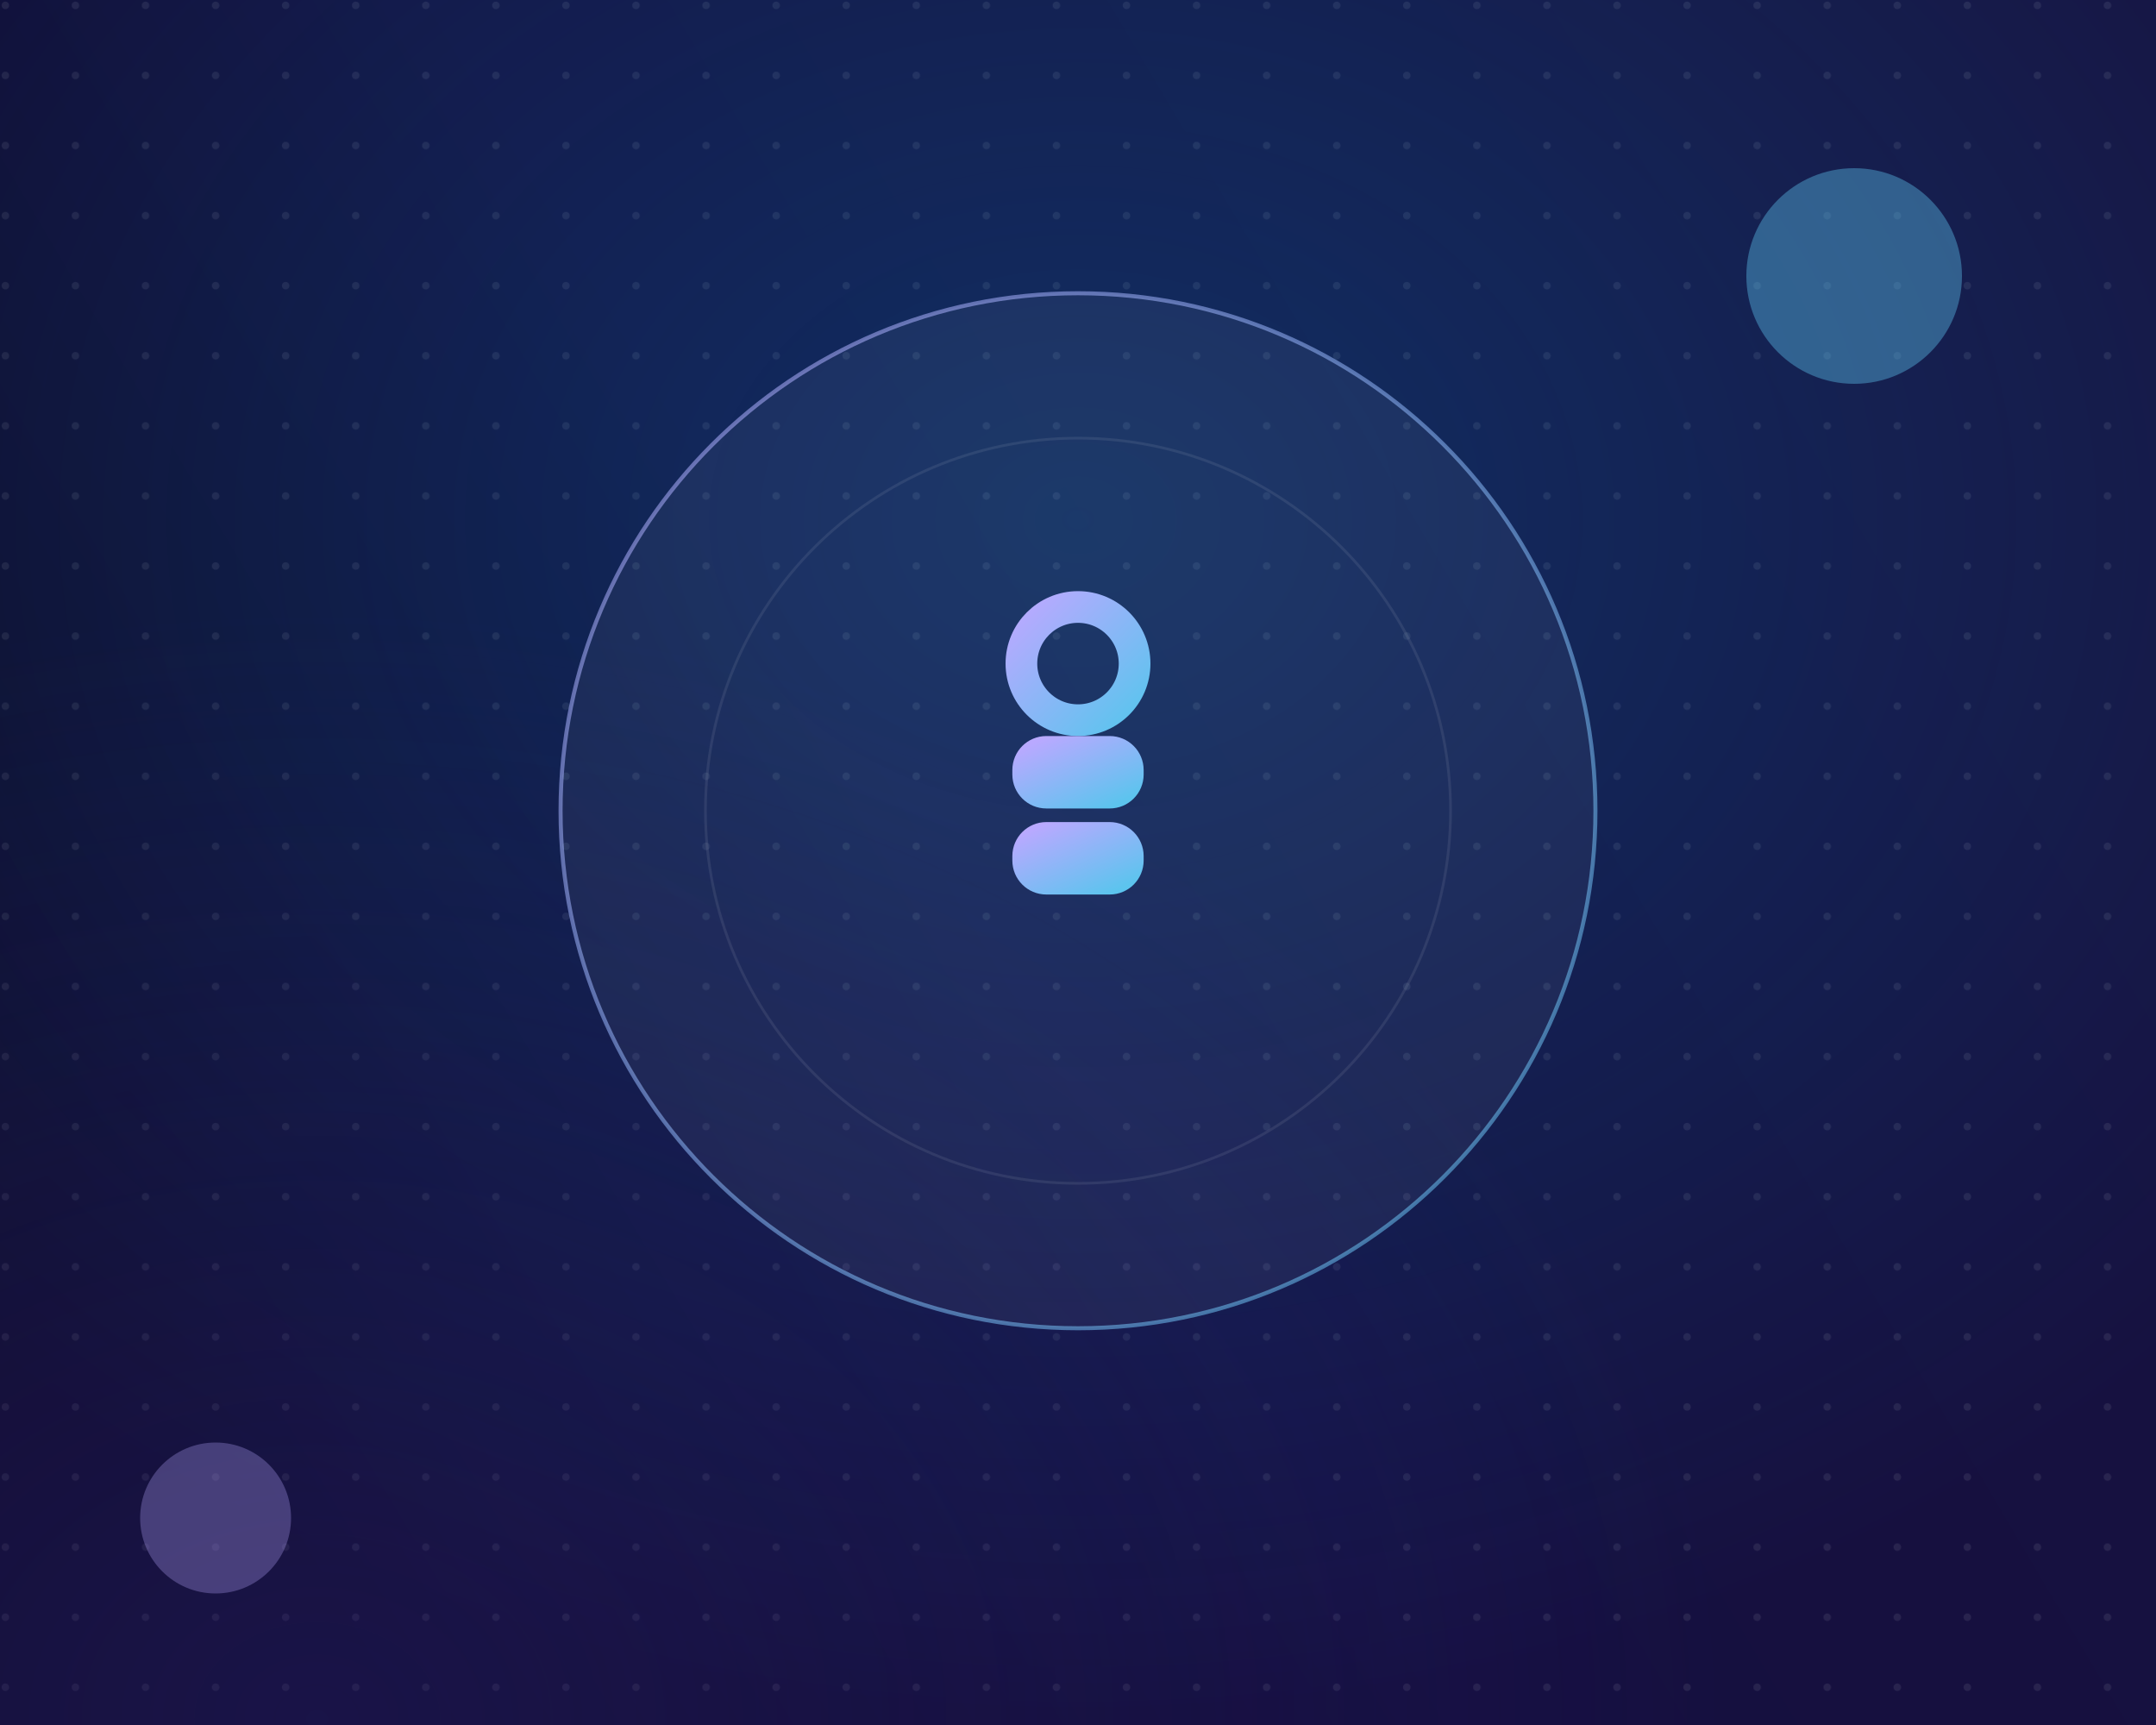
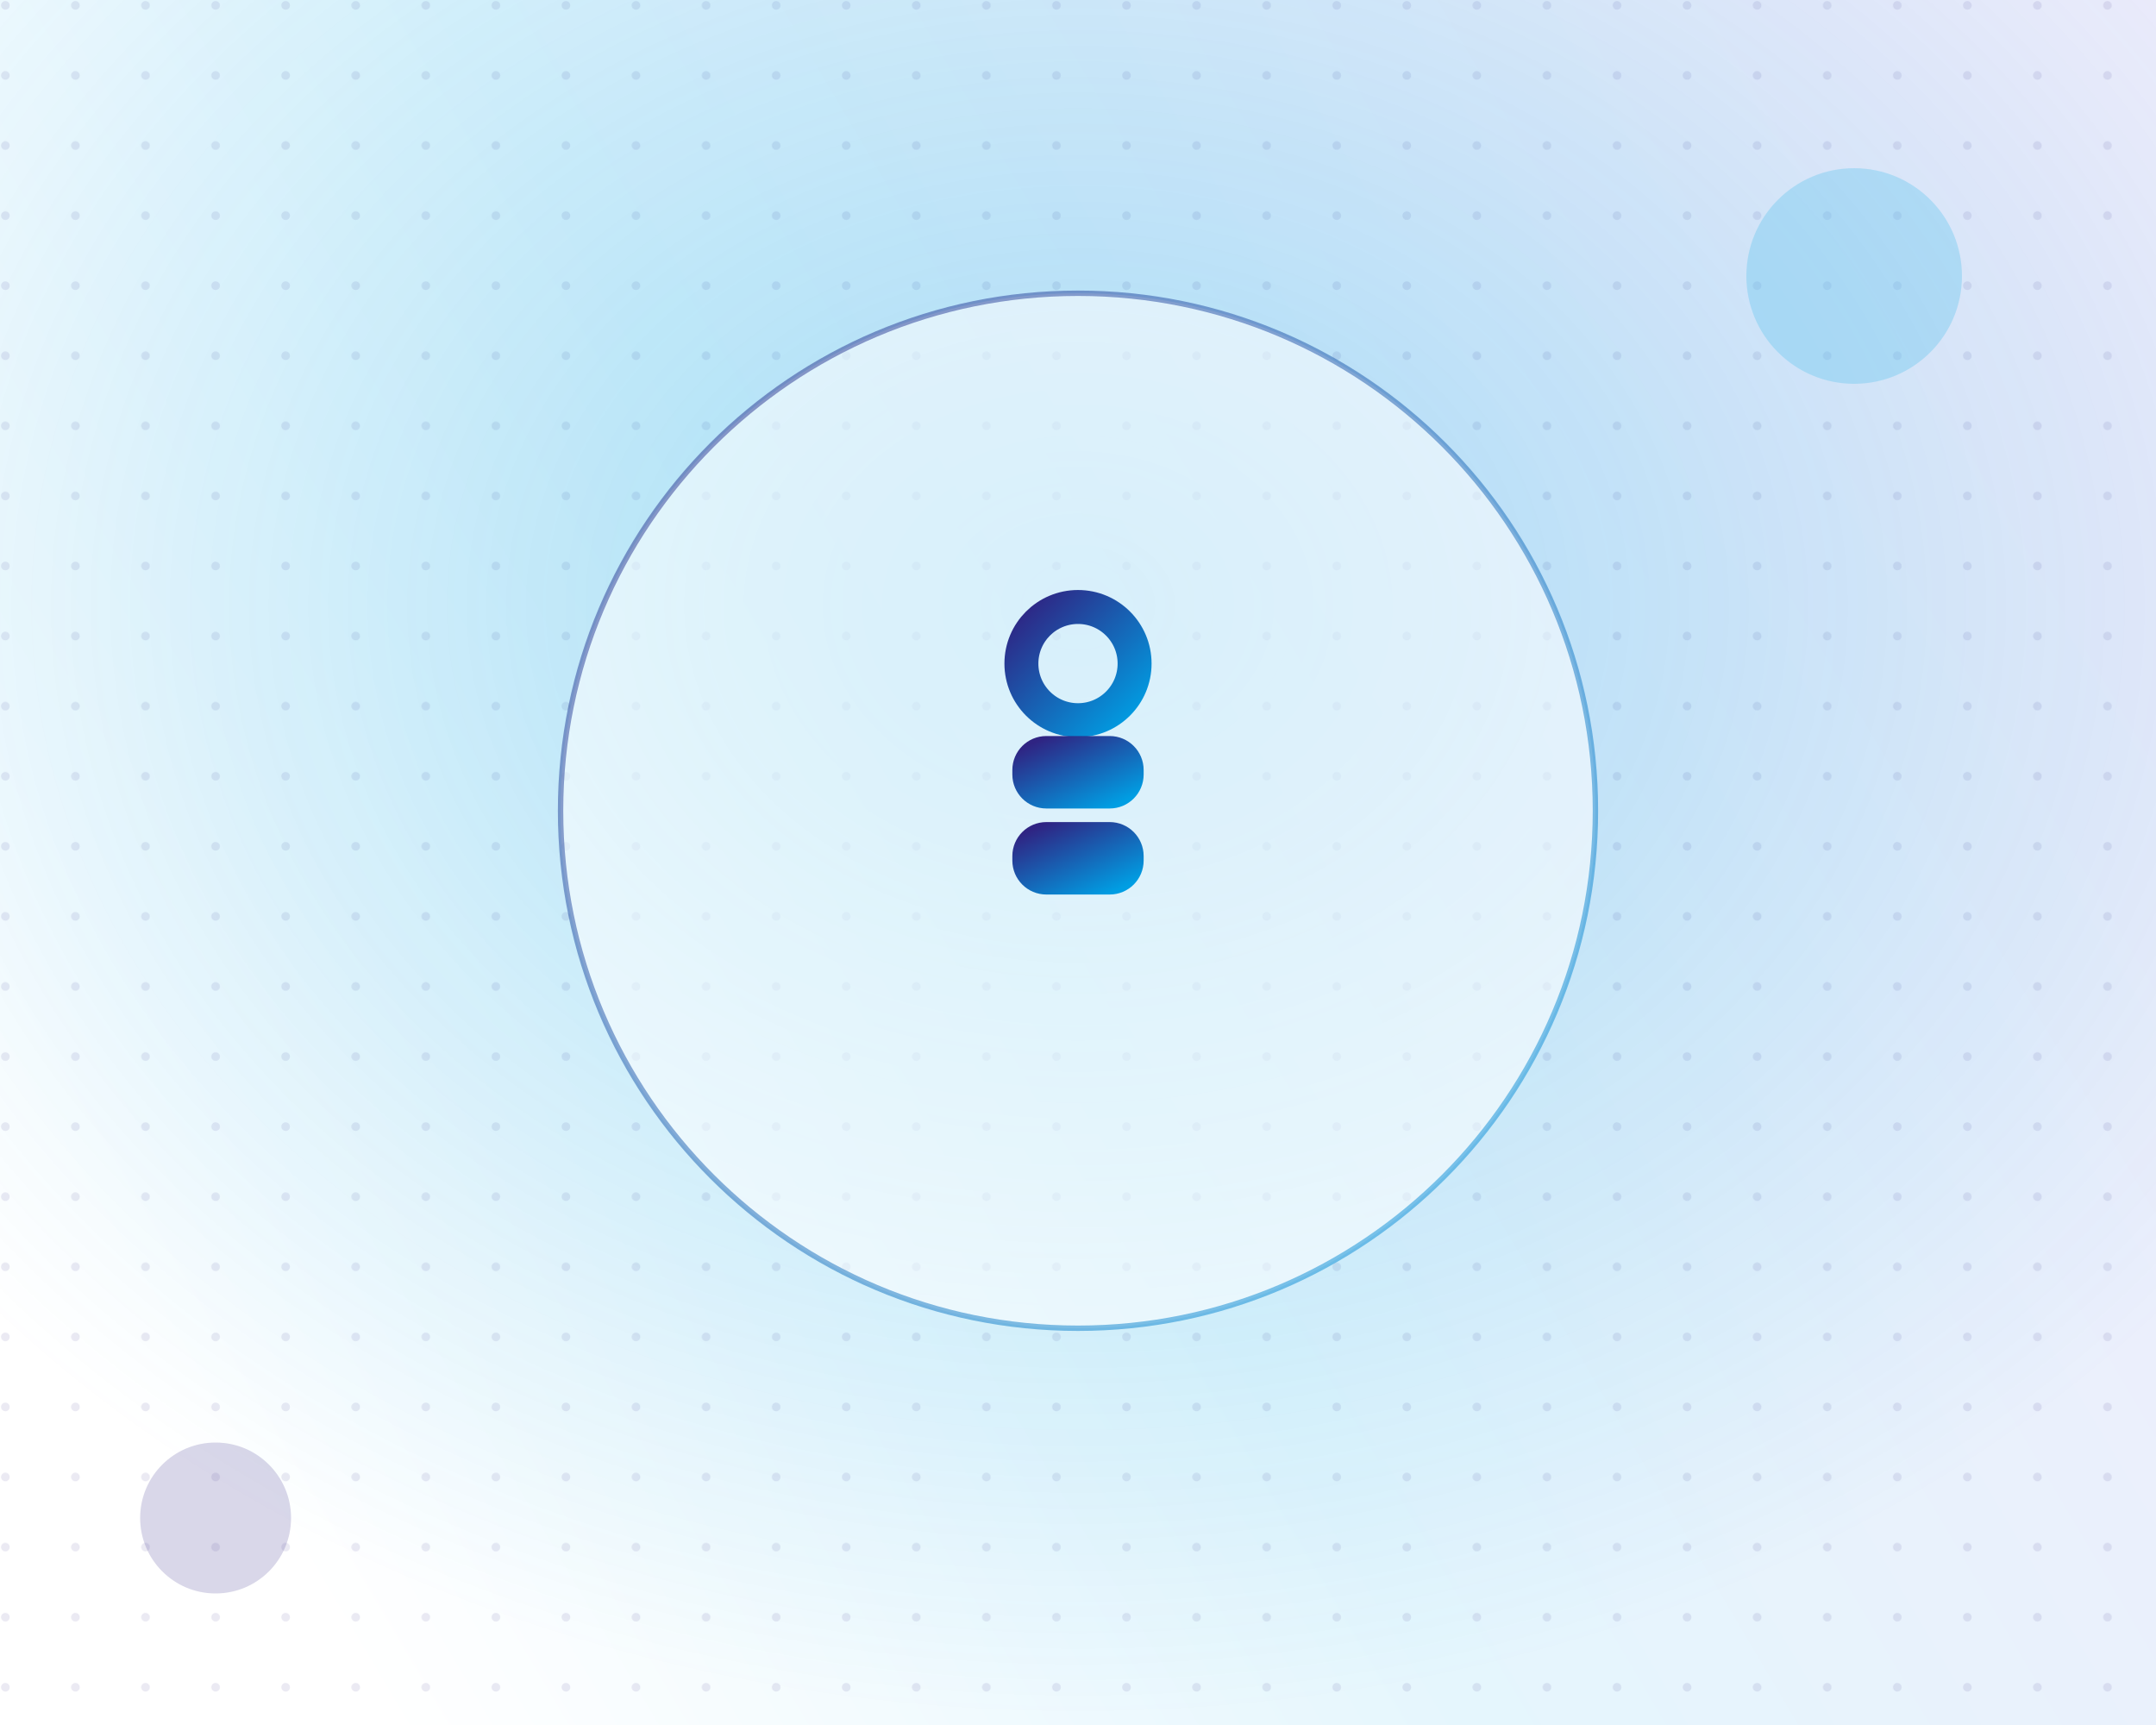
<svg xmlns="http://www.w3.org/2000/svg" width="800" height="640" viewBox="0 0 800 640" role="img" aria-hidden="true">
  <defs>
-     <linearGradient id="condition-neck-placeholder-bg" x1="95.315%" y1="28.869%" x2="4.685%" y2="71.131%">
-       <stop offset="0" stop-color="#171240" />
-       <stop offset="0.55" stop-color="#150f3f" />
-       <stop offset="1" stop-color="#0e0b28" />
+     <linearGradient id="condition-neck-placeholder-l-bg" x1="95.315%" y1="28.869%" x2="4.685%" y2="71.131%">
+       <stop offset="0" stop-color="#EEECFB" />
+       <stop offset="0.55" stop-color="#E5F6FD" />
+       <stop offset="1" stop-color="#ffffff" />
    </linearGradient>
-     <linearGradient id="condition-neck-placeholder-brand" x1="0%" y1="0%" x2="100%" y2="100%">
-       <stop offset="0" stop-color="#b9a9ff" />
-       <stop offset="1" stop-color="#5cc4ee" />
+     <linearGradient id="condition-neck-placeholder-l-brand" x1="0%" y1="0%" x2="100%" y2="100%">
+       <stop offset="0" stop-color="#2F2483" />
+       <stop offset="1" stop-color="#009EE3" />
    </linearGradient>
-     <radialGradient id="condition-neck-placeholder-glow" cx="50%" cy="30%" r="70%">
-       <stop offset="0" stop-color="#009EE3" stop-opacity="0.22" />
+     <radialGradient id="condition-neck-placeholder-l-glow" cx="50%" cy="35%" r="65%">
+       <stop offset="0" stop-color="#009EE3" stop-opacity="0.28" />
      <stop offset="1" stop-color="#009EE3" stop-opacity="0" />
    </radialGradient>
-     <radialGradient id="condition-neck-placeholder-glow2" cx="15%" cy="100%" r="65%">
-       <stop offset="0" stop-color="#2F2483" stop-opacity="0.35" />
-       <stop offset="1" stop-color="#2F2483" stop-opacity="0" />
-     </radialGradient>
  </defs>
-   <rect width="800" height="640" fill="url(#condition-neck-placeholder-bg)" />
-   <pattern id="condition-neck-placeholder-dots" width="26" height="26" patternUnits="userSpaceOnUse">
-     <circle cx="2" cy="2" r="1.4" fill="#ffffff" opacity="0.08" />
+   <rect width="800" height="640" fill="url(#condition-neck-placeholder-l-bg)" />
+   <pattern id="condition-neck-placeholder-l-dots" width="26" height="26" patternUnits="userSpaceOnUse">
+     <circle cx="2" cy="2" r="1.6" fill="#2F2483" opacity="0.1" />
  </pattern>
-   <rect width="800" height="640" fill="url(#condition-neck-placeholder-dots)" />
-   <rect width="800" height="640" fill="url(#condition-neck-placeholder-glow)" />
-   <rect width="800" height="640" fill="url(#condition-neck-placeholder-glow2)" />
-   <circle cx="400" cy="300.8" r="192" fill="#ffffff" opacity="0.05" />
-   <circle cx="400" cy="300.8" r="192" fill="none" stroke="url(#condition-neck-placeholder-brand)" stroke-width="1.5" opacity="0.55" />
-   <circle cx="400" cy="300.8" r="138.24" fill="none" stroke="#ffffff" stroke-width="1" opacity="0.08" />
-   <g transform="translate(299.2 200) scale(8.4)" fill="url(#condition-neck-placeholder-brand)" stroke="url(#condition-neck-placeholder-brand)" stroke-linecap="round" stroke-linejoin="round" opacity="1">
-     <circle cx="12" cy="5.5" r="2.5" fill="none" stroke-width="1.4" />
-     <path d="M12 8v9" stroke-width="1.4" />
+   <rect width="800" height="640" fill="url(#condition-neck-placeholder-l-dots)" />
+   <rect width="800" height="640" fill="url(#condition-neck-placeholder-l-glow)" />
+   <circle cx="400" cy="300.8" r="192" fill="#ffffff" opacity="0.55" />
+   <circle cx="400" cy="300.8" r="192" fill="none" stroke="url(#condition-neck-placeholder-l-brand)" stroke-width="2" opacity="0.5" />
+   <g transform="translate(299.2 200) scale(8.4)" fill="url(#condition-neck-placeholder-l-brand)" stroke="url(#condition-neck-placeholder-l-brand)" stroke-linecap="round" stroke-linejoin="round" opacity="1">
+     <circle cx="12" cy="5.5" r="2.5" fill="none" stroke-width="1.5" />
+     <path d="M12 8v9" stroke-width="1.5" />
    <rect x="9.6" y="9.2" width="4.8" height="2.2" rx="1" />
    <rect x="9.6" y="13" width="4.8" height="2.2" rx="1" />
  </g>
-   <circle cx="688" cy="102.4" r="40" fill="#5cc4ee" opacity="0.4" />
-   <circle cx="80" cy="563.2" r="28" fill="#b9a9ff" opacity="0.3" />
+   <circle cx="688" cy="102.4" r="40" fill="#5cc4ee" opacity="0.35" />
+   <circle cx="80" cy="563.2" r="28" fill="#2F2483" opacity="0.18" />
</svg>
